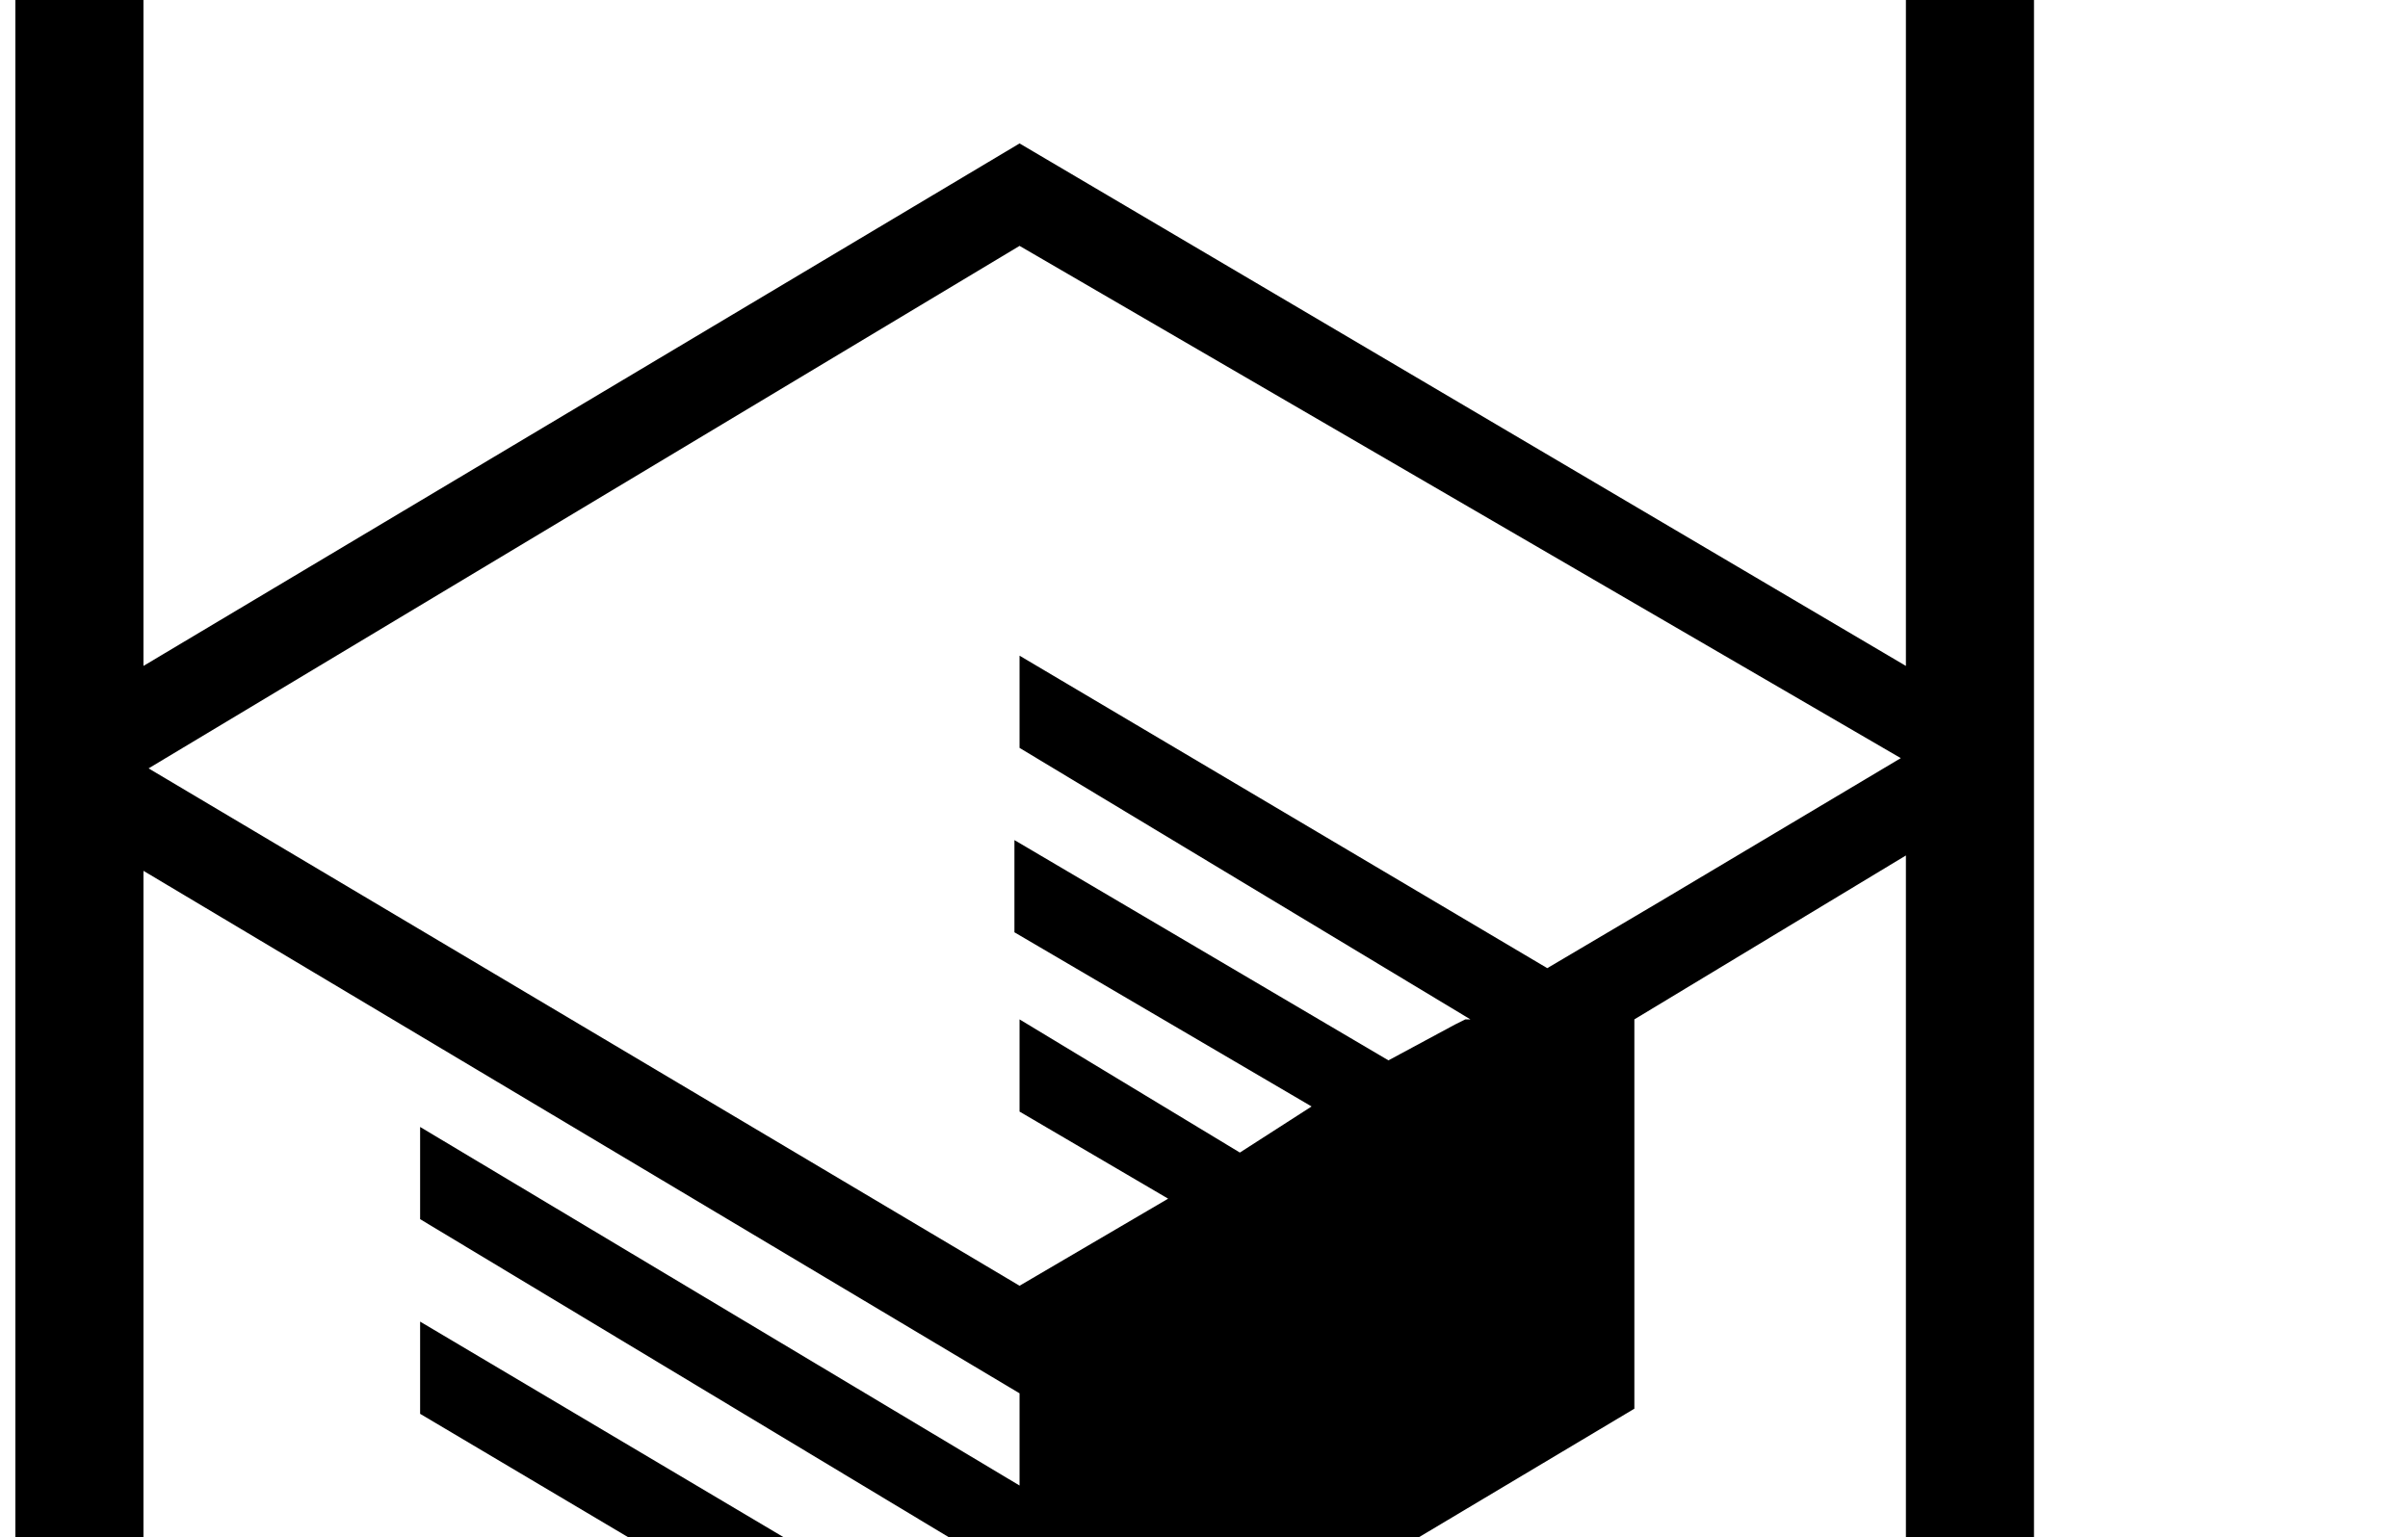
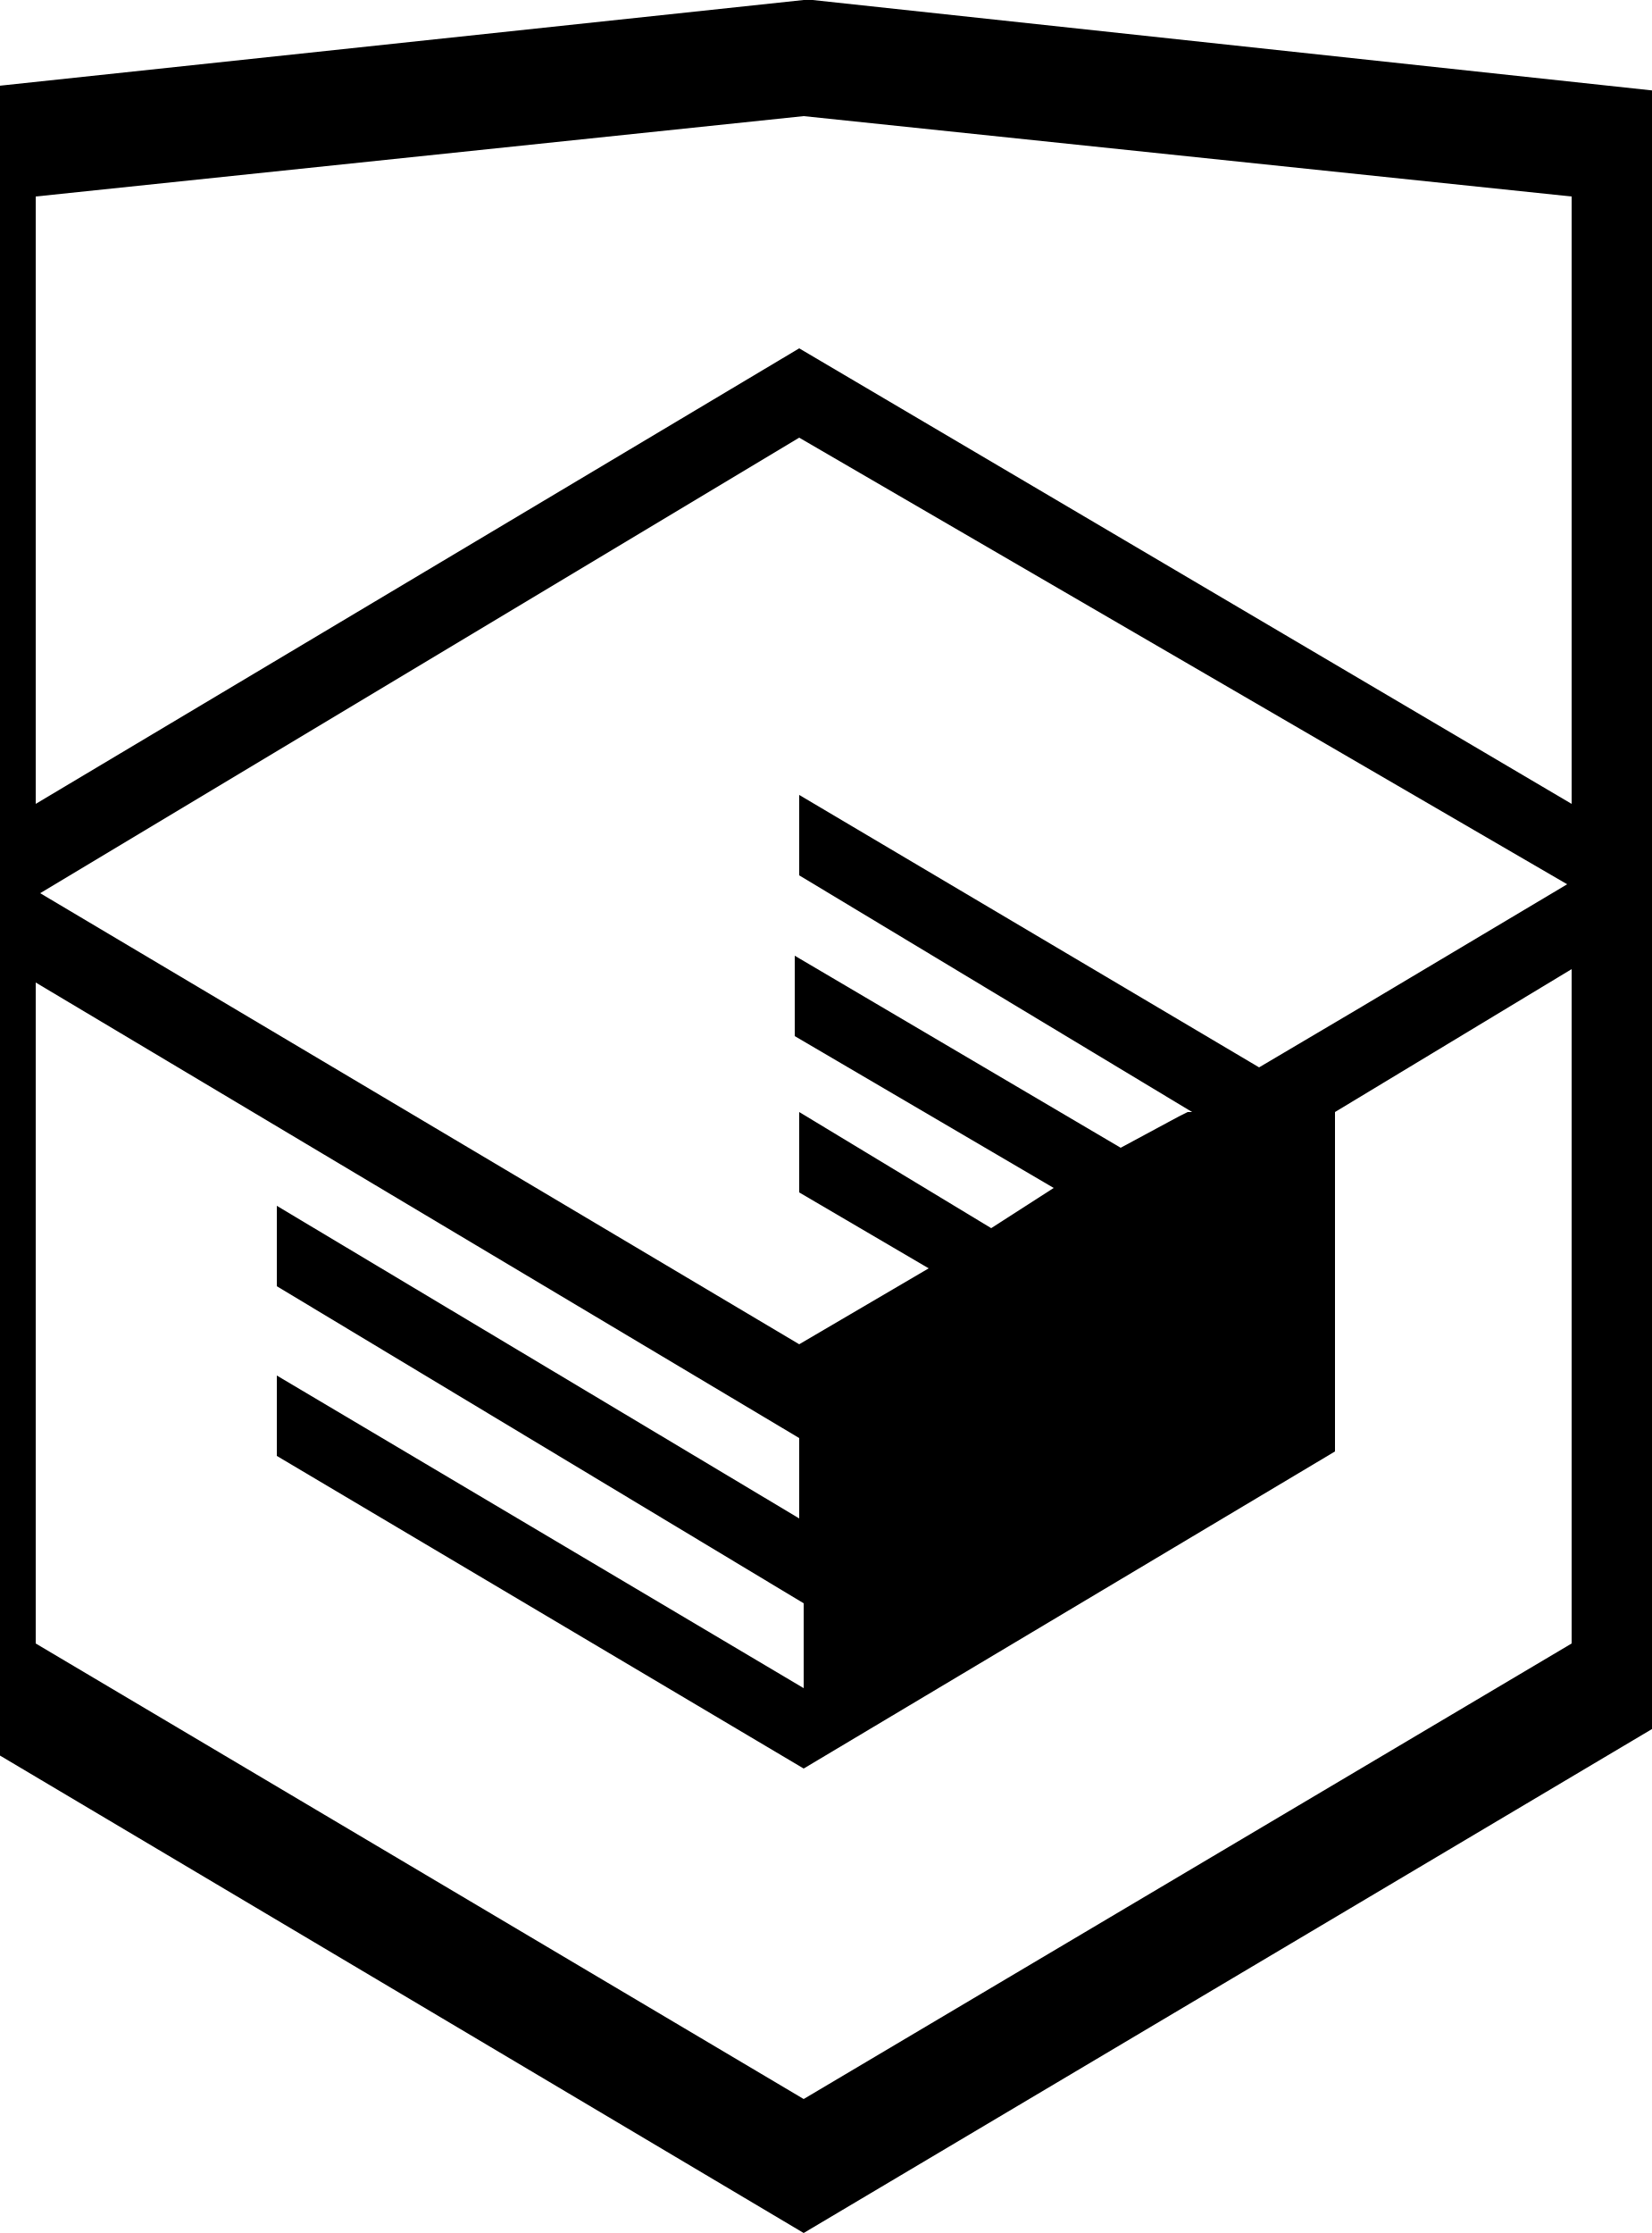
- <svg xmlns="http://www.w3.org/2000/svg" viewBox="10 10 47 30">
+ <svg xmlns="http://www.w3.org/2000/svg" viewBox="12 5 37 50">
  <path d="M30.2 5h-.2l-19.7 2.1v36.2l19.7 11.7 19.7-11.7v-36.2l-19.5-2.1zm17 36.8l-17.2 10.2-17.2-10.2v-14.8l17.1 10.2v1.8l-11.7-7v1.8l11.8 7.1v1.9l-11.8-7v1.8l11.8 7 11.9-7.1v-7.6l5.3-3.2v15.1zm-.1-17l-4.7 2.8-2.2 1.3-10.3-6.1v1.8l8.8 5.3h-.1l-.2.1-1.3.7-7.3-4.3v1.8l5.8 3.4-1.4.9-4.3-2.6v1.8l2.9 1.7-2.9 1.7-17-10.1 17-10.2 17.2 10zm.1-1.8l-17.3-10.2-17.1 10.2v-13.6l17.2-1.8 17.2 1.8v13.6z" />
</svg>
